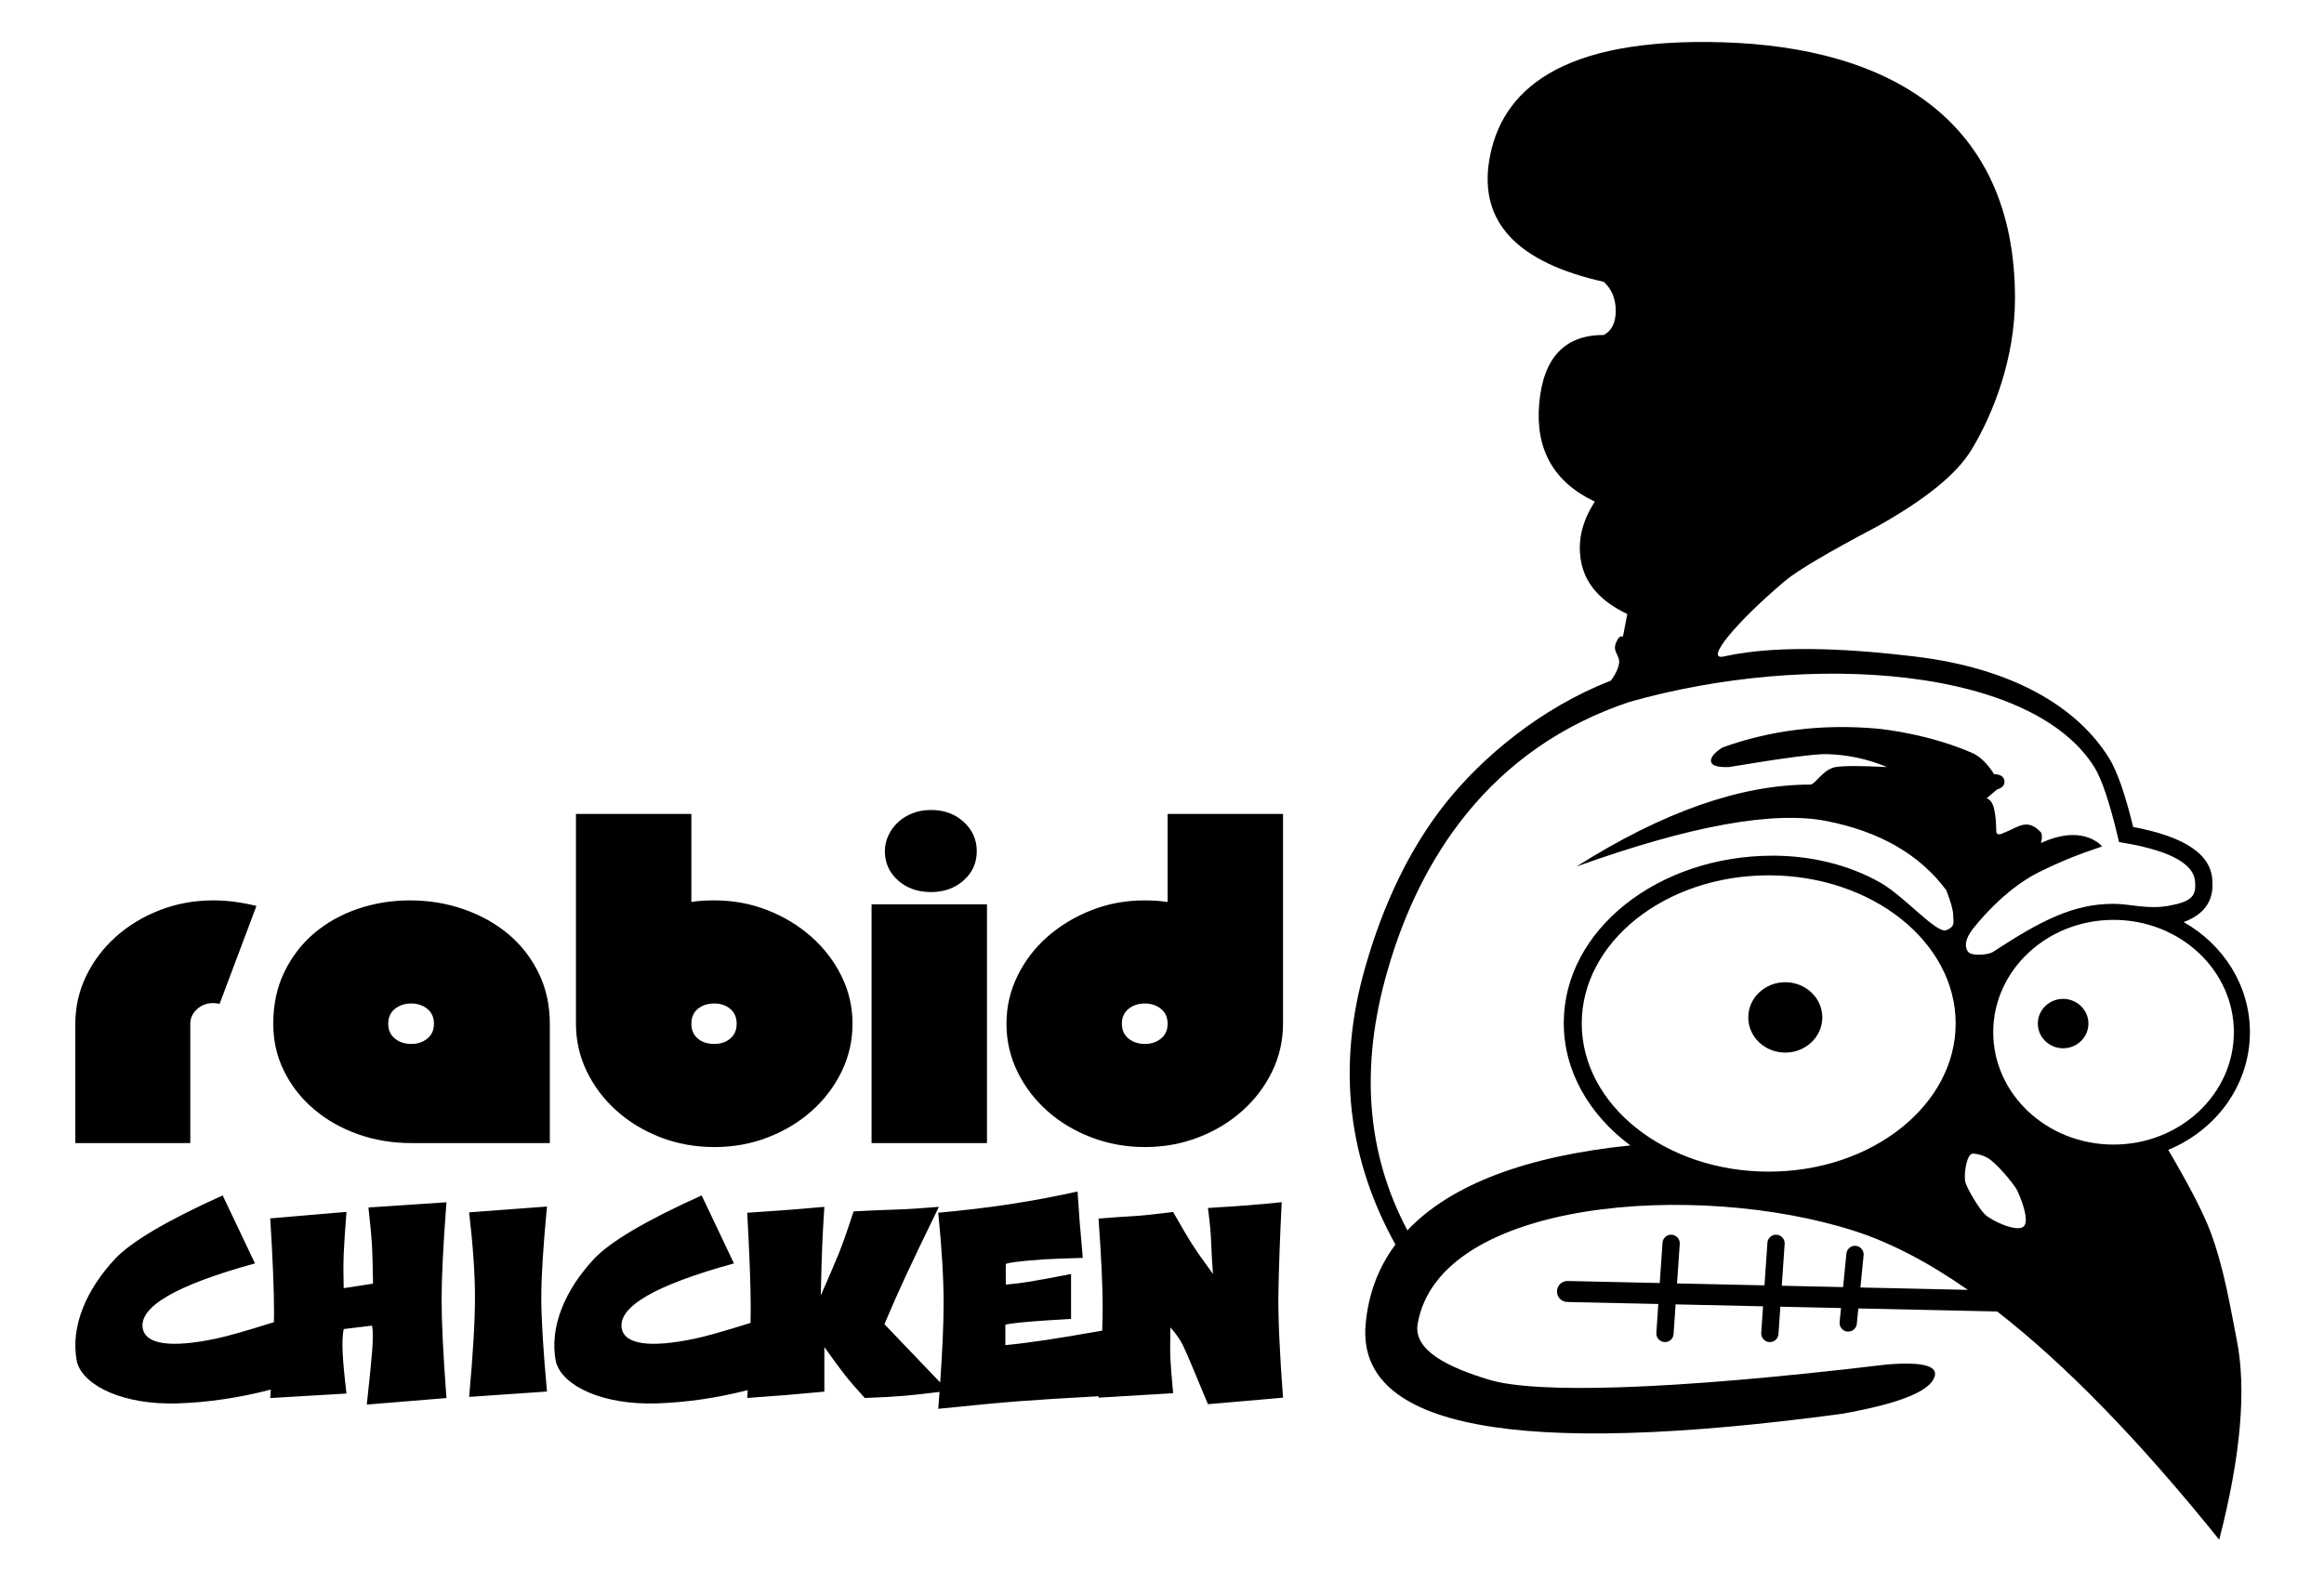
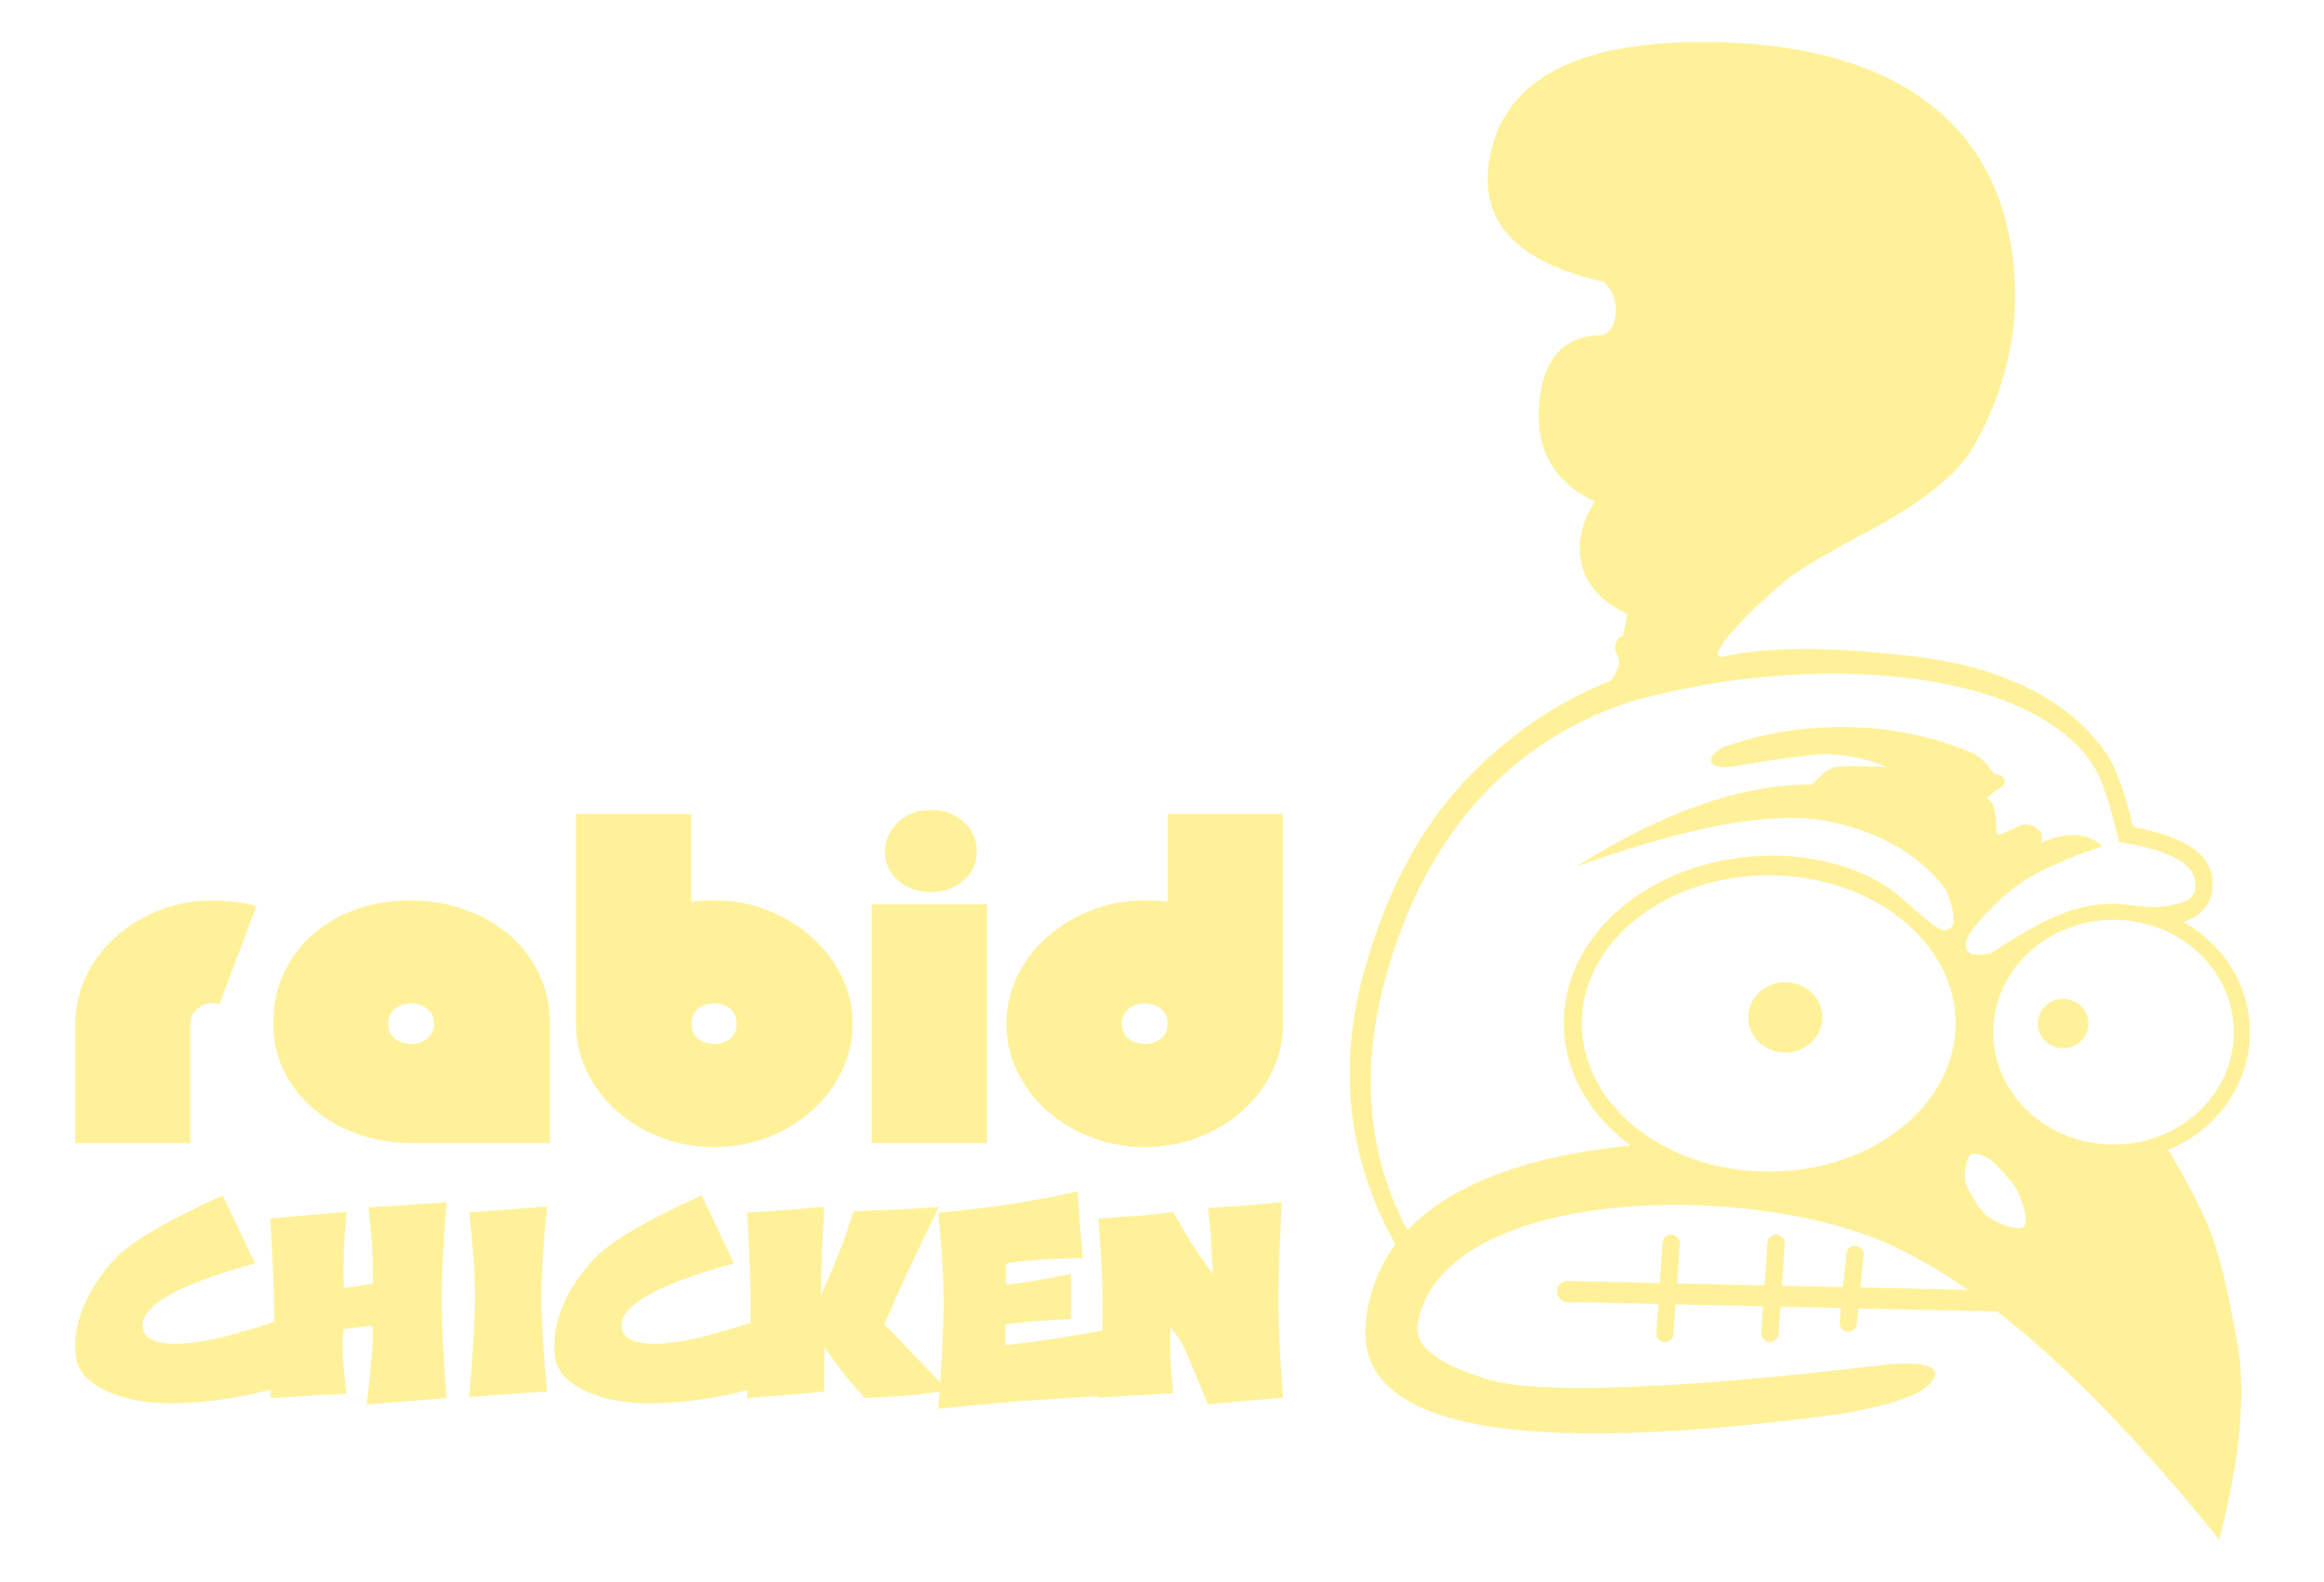
<svg xmlns="http://www.w3.org/2000/svg" width="1882px" height="1281px" viewBox="0 0 1882 1281" version="1.1">
  <defs />
  <g id="logo-rabidchicken" stroke="none" stroke-width="1" fill="none" fill-rule="evenodd">
-     <g id="logo" transform="translate(61, 34)" fill="#000000">
+     <g id="logo" transform="translate(61, 34)" fill="rgba(255,228,54,0.5)">
      <path d="M1695.528,699.552 C1712.863,696.343 1717.468,692.175 1716.645,681.132 C1716.626,666.637 1698.454,655.437 1659.55,648.75 L1654.995,647.967 L1653.928,643.467 C1647.318,615.589 1640.915,596.736 1635.005,587.273 C1611.067,548.941 1556.681,523.831 1483.104,515.023 C1413.316,506.668 1331.488,513.81 1258.442,534.528 C1203.746,552.826 1160.024,583.787 1126.294,625.474 C1097.376,661.213 1076.452,704.037 1062.784,751.586 C1040.122,829.532 1045.464,899.693 1078.726,962.466 C1113.93,925.197 1175.359,902.266 1259.268,893.671 C1226.129,868.996 1205.356,833.783 1205.356,794.498 C1205.356,719.293 1281.484,659.012 1374.747,659.012 C1403.486,659.012 1434.833,665.457 1462.207,681.132 C1481.06,691.928 1507.438,722.501 1515.176,719.359 C1522.914,716.217 1520.694,712.384 1520.694,706.93 C1520.694,703.295 1518.855,696.674 1515.176,687.067 C1493.795,658.235 1461.539,639.549 1418.409,631.011 C1375.28,622.472 1307.699,634.736 1215.669,667.803 C1285.604,623.554 1348.715,601.429 1405.004,601.429 C1408.902,601.429 1415.597,588.898 1425.345,587.273 C1432.149,586.139 1446.082,586.139 1467.146,587.273 C1451.732,580.743 1435.486,577.244 1418.409,576.778 C1408.976,576.52 1382.462,580.018 1338.867,587.273 C1329.777,587.505 1325.017,585.981 1324.586,582.7 C1324.156,579.419 1327.241,575.653 1333.843,571.402 C1372.685,557.418 1414.02,552.285 1457.847,556.004 C1467.382,556.813 1502.386,561.217 1535.892,575.711 C1542.234,578.454 1548.219,584.204 1553.846,592.96 C1558.981,593.164 1561.771,594.958 1562.213,598.345 C1562.656,601.731 1560.639,604.087 1556.163,605.412 L1547.829,612.536 C1550.784,613.613 1552.79,616.482 1553.846,621.142 C1555.43,628.131 1555.392,633.657 1555.477,636.13 C1555.561,638.602 1555.528,640.546 1556.163,641.085 C1558.188,642.803 1561.107,640.531 1562.213,640.327 C1573.623,635.833 1580.848,628.178 1591.926,640.327 C1593.503,644.287 1591.525,648.937 1591.926,648.75 C1623.893,633.82 1639.171,649.098 1641.232,651.363 C1641.802,651.99 1620.718,657.117 1590.146,672.361 C1560.938,686.925 1538.62,715.751 1535.892,719.359 C1530.308,726.742 1529.722,733.415 1532.969,737.036 C1536.217,740.656 1549.543,739.194 1552.834,737.036 C1592.392,711.099 1618.361,698.008 1650.571,698.008 C1664.127,698.008 1678.192,702.761 1695.528,699.552 Z M1761,801.997 C1761,844.656 1733.765,881.23 1694.855,897.286 C1711.686,925.862 1722.988,947.719 1728.761,962.855 C1740.284,993.064 1745.732,1028.257 1750.272,1050.783 C1758.373,1090.981 1753.664,1145.053 1736.145,1213 C1671.697,1132.882 1611.77,1071.279 1556.367,1028.193 L1443.904,1025.7 L1442.67,1038.163 C1442.289,1042.01 1438.863,1044.819 1435.018,1044.438 C1431.174,1044.057 1428.366,1040.63 1428.747,1036.783 L1429.875,1025.389 L1380.744,1024.299 L1379.228,1046.451 C1378.964,1050.307 1375.625,1053.219 1371.771,1052.955 C1367.916,1052.691 1365.006,1049.351 1365.27,1045.494 L1366.742,1023.989 L1295.927,1022.419 L1294.282,1046.451 C1294.018,1050.307 1290.68,1053.219 1286.825,1052.955 C1282.971,1052.691 1280.06,1049.351 1280.324,1045.494 L1281.925,1022.108 L1208.165,1020.473 C1203.475,1020.369 1199.757,1016.48 1199.861,1011.787 C1199.965,1007.095 1203.852,1003.375 1208.542,1003.479 L1283.087,1005.132 L1285.321,972.501 C1285.585,968.645 1288.923,965.733 1292.778,965.997 C1296.632,966.261 1299.543,969.601 1299.279,973.458 L1297.09,1005.442 L1367.904,1007.012 L1370.266,972.501 C1370.53,968.645 1373.869,965.733 1377.724,965.997 C1381.578,966.261 1384.489,969.601 1384.225,973.458 L1381.906,1007.323 L1431.556,1008.423 L1434.243,981.288 C1434.624,977.442 1438.05,974.632 1441.895,975.014 C1445.739,975.395 1448.547,978.822 1448.166,982.669 L1445.584,1008.735 L1532.616,1010.664 C1500.285,988.114 1469.569,972.177 1440.469,962.855 C1313.222,922.091 1104.407,937.256 1087.035,1038.163 C1083.324,1059.722 1111.85,1073.453 1144.849,1083.436 C1182.278,1094.759 1289.5,1092.332 1466.514,1071.158 C1497.997,1068.552 1510.67,1072.645 1504.533,1083.436 C1498.397,1094.227 1473.674,1103.441 1430.366,1111.079 C1166.212,1146.609 1037.72,1122.52 1044.89,1038.813 C1047.005,1014.128 1055.179,992.51 1069.043,973.959 C1031.643,906.622 1020.655,831.653 1044.89,748.297 C1059.041,699.066 1080.082,653.504 1110.136,615.913 C1139.565,579.103 1187.105,539.107 1243.37,517.323 C1243.688,517.232 1249.286,509.636 1250.151,503.239 C1251.016,496.842 1244.847,494.019 1247.451,487.147 C1249.187,482.566 1251.138,480.697 1253.304,481.54 L1256.794,463.307 C1236.045,453.419 1223.734,439.999 1219.859,423.045 C1215.985,406.091 1219.538,389.169 1230.518,372.279 C1197.237,356.503 1182.218,330.041 1185.459,292.891 C1188.699,255.742 1206.138,237.213 1237.774,237.303 C1244.225,233.845 1247.451,227.304 1247.451,217.68 C1247.451,208.056 1244.225,200.244 1237.774,194.244 C1168.131,178.748 1137.156,146.238 1144.849,96.712 C1153.95,39.498 1202.211,-3.884 1334.863,0.276 C1467.514,4.435 1570.761,61.948 1570.761,207.587 C1570.761,256.334 1553.09,301.446 1535.37,330.521 C1523.558,349.904 1498.359,370.408 1459.775,392.034 C1419.379,413.356 1394.196,428.247 1384.225,436.708 C1344.439,470.468 1319.1,501.224 1334.863,497.691 C1381.906,487.147 1446.453,492.53 1489.558,497.691 C1566.923,506.953 1620.241,537.215 1646.87,579.855 C1653.448,590.389 1659.899,608.924 1666.467,635.772 C1708.301,643.662 1730.444,658.005 1730.616,680.348 C1731.682,695.974 1723.409,706.944 1707.33,712.777 C1739.462,730.939 1761,764.061 1761,801.997 Z M1530.698,923.846 C1532.405,929.334 1541.235,944.307 1546.249,949.385 C1551.263,954.463 1571.868,964.212 1577.676,959.436 C1583.483,954.661 1574.006,932.671 1571.968,929.029 C1570.681,926.727 1560.861,913.482 1551.263,905.623 C1545.675,901.048 1537.439,899.963 1535.805,900.481 C1531.365,901.889 1528.99,918.359 1530.698,923.846 Z M1371.318,914.907 C1455.216,914.907 1522.722,860.817 1522.722,794.919 C1522.722,729.022 1455.216,674.931 1371.318,674.931 C1287.42,674.931 1219.915,729.022 1219.915,794.919 C1219.915,860.817 1287.42,914.907 1371.318,914.907 Z M1384.741,818.495 C1368.183,818.495 1354.76,805.737 1354.76,789.998 C1354.76,774.26 1368.183,761.501 1384.741,761.501 C1401.299,761.501 1414.722,774.26 1414.722,789.998 C1414.722,805.737 1401.299,818.495 1384.741,818.495 Z M1650.571,892.988 C1704.474,892.988 1748.008,852.153 1748.008,801.997 C1748.008,751.841 1704.474,711.006 1650.571,711.006 C1596.667,711.006 1553.133,751.841 1553.133,801.997 C1553.133,852.153 1596.667,892.988 1650.571,892.988 Z M1609.745,814.996 C1598.43,814.996 1589.258,806.042 1589.258,794.998 C1589.258,783.953 1598.43,775 1609.745,775 C1621.059,775 1630.231,783.953 1630.231,794.998 C1630.231,806.042 1621.059,814.996 1609.745,814.996 Z" id="mark" />
      <path d="M111.797,695.228 C122.821,695.228 134.444,696.727 146.666,699.725 L116.83,779.055 C115.871,778.841 115.032,778.681 114.313,778.574 C113.594,778.466 112.636,778.413 111.437,778.413 C106.405,778.413 102.091,780.072 98.496,783.391 C94.902,786.71 93.104,790.618 93.104,795.114 L93.104,891.788 L0,891.788 L0,795.114 C0,781.411 2.936,768.51 8.807,756.412 C14.679,744.315 22.707,733.716 32.892,724.616 C43.077,715.516 54.94,708.343 68.48,703.097 C82.02,697.851 96.459,695.228 111.797,695.228 Z M384.246,891.788 L272.09,891.788 C256.752,891.788 242.313,889.379 228.773,884.562 C215.233,879.744 203.37,872.999 193.185,864.328 C183,855.656 174.971,845.432 169.1,833.655 C163.229,821.879 160.293,809.032 160.293,795.114 C160.293,779.483 163.288,765.512 169.28,753.201 C175.271,740.889 183.299,730.451 193.365,721.886 C203.43,713.321 215.173,706.737 228.593,702.134 C242.014,697.53 256.153,695.228 271.011,695.228 C286.349,695.228 300.908,697.637 314.688,702.455 C328.468,707.272 340.51,714.017 350.815,722.689 C361.12,731.361 369.268,741.852 375.259,754.164 C381.251,766.476 384.246,780.126 384.246,795.114 L384.246,891.788 Z M290.423,795.114 C290.423,789.975 288.626,785.961 285.031,783.07 C281.436,780.179 277.122,778.734 272.09,778.734 C266.817,778.734 262.384,780.179 258.789,783.07 C255.194,785.961 253.397,789.975 253.397,795.114 C253.397,800.253 255.194,804.268 258.789,807.158 C262.384,810.049 266.817,811.494 272.09,811.494 C277.122,811.494 281.436,810.049 285.031,807.158 C288.626,804.268 290.423,800.253 290.423,795.114 Z M405.422,625.212 L498.886,625.212 L498.886,696.513 C503.679,695.656 509.909,695.228 517.578,695.228 C532.676,695.228 546.935,697.851 560.356,703.097 C573.776,708.343 585.639,715.516 595.944,724.616 C606.249,733.716 614.397,744.315 620.388,756.412 C626.38,768.51 629.375,781.411 629.375,795.114 C629.375,808.818 626.44,821.718 620.568,833.816 C614.697,845.914 606.668,856.512 596.483,865.612 C586.298,874.712 574.435,881.885 560.895,887.131 C547.355,892.377 532.916,895 517.578,895 C502.001,895 487.442,892.377 473.902,887.131 C460.362,881.885 448.499,874.712 438.314,865.612 C428.129,856.512 420.101,845.914 414.229,833.816 C408.358,821.718 405.422,808.818 405.422,795.114 L405.422,625.212 Z M535.552,795.114 C535.552,789.975 533.815,785.961 530.34,783.07 C526.865,780.179 522.611,778.734 517.578,778.734 C512.066,778.734 507.573,780.179 504.098,783.07 C500.623,785.961 498.886,789.975 498.886,795.114 C498.886,800.253 500.623,804.268 504.098,807.158 C507.573,810.049 512.066,811.494 517.578,811.494 C522.611,811.494 526.865,810.049 530.34,807.158 C533.815,804.268 535.552,800.253 535.552,795.114 Z M738.263,891.788 L644.799,891.788 L644.799,698.44 L738.263,698.44 L738.263,891.788 Z M729.995,655.402 C729.995,664.824 726.46,672.692 719.391,679.009 C712.321,685.325 703.514,688.484 692.969,688.484 C682.185,688.484 673.258,685.325 666.188,679.009 C659.118,672.692 655.584,664.824 655.584,655.402 C655.584,650.906 656.542,646.624 658.459,642.555 C660.377,638.487 663.013,634.901 666.368,631.796 C669.723,628.691 673.677,626.282 678.231,624.569 C682.784,622.856 687.697,622 692.969,622 C703.514,622 712.321,625.212 719.391,631.635 C726.46,638.059 729.995,645.981 729.995,655.402 Z M884.536,625.212 L978,625.212 L978,795.114 C978,808.818 975.064,821.718 969.193,833.816 C963.321,845.914 955.293,856.512 945.108,865.612 C934.923,874.712 923.06,881.885 909.52,887.131 C895.98,892.377 881.541,895 866.203,895 C850.865,895 836.367,892.377 822.707,887.131 C809.046,881.885 797.124,874.712 786.939,865.612 C776.754,856.512 768.725,845.914 762.854,833.816 C756.982,821.718 754.047,808.818 754.047,795.114 C754.047,781.411 757.042,768.457 763.034,756.252 C769.025,744.047 777.173,733.448 787.478,724.455 C797.783,715.462 809.646,708.343 823.066,703.097 C836.487,697.851 850.746,695.228 865.844,695.228 C869.438,695.228 872.734,695.335 875.729,695.549 C878.725,695.764 881.661,696.085 884.536,696.513 L884.536,625.212 Z M884.536,795.114 C884.536,789.975 882.739,785.961 879.144,783.07 C875.549,780.179 871.236,778.734 866.203,778.734 C860.931,778.734 856.497,780.179 852.902,783.07 C849.308,785.961 847.51,789.975 847.51,795.114 C847.51,800.253 849.308,804.268 852.902,807.158 C856.497,810.049 860.931,811.494 866.203,811.494 C871.236,811.494 875.549,810.049 879.144,807.158 C882.739,804.268 884.536,800.253 884.536,795.114 Z" id="rabid" />
      <path d="M828.687,1096.812 C800.861,1098.342 779.648,1099.667 765.048,1100.789 C748.87,1102.032 726.786,1104.102 698.797,1107 C699.168,1102.304 699.515,1097.743 699.838,1093.317 C687.516,1094.844 677.984,1095.897 671.242,1096.474 C663.27,1097.158 652.625,1097.741 639.309,1098.223 C632.811,1091.133 627.577,1085.088 623.606,1080.088 C619.635,1075.088 613.958,1067.393 606.574,1057.004 L606.574,1093.089 C593.668,1094.303 583.657,1095.202 576.54,1095.787 C569.424,1096.372 558.617,1097.184 544.119,1098.223 C544.247,1096.074 544.37,1093.958 544.489,1091.876 C519.523,1098.237 494.983,1101.813 470.871,1102.605 C427.57,1104.028 394.713,1088.813 389.246,1069.16 C383.324,1040.335 397.356,1009.978 419.759,985.873 C432.873,971.763 462.022,954.531 507.207,934.177 L533.375,989.24 C469.448,1006.828 439.164,1024.426 442.524,1042.035 C444.924,1054.611 464.62,1057.983 501.755,1050.175 C510.595,1048.317 525.611,1044.067 546.804,1037.427 C546.893,1033.048 546.937,1029.014 546.937,1025.326 C546.937,1008.35 545.998,982.647 544.119,948.216 C553.841,947.554 562.796,946.932 570.985,946.352 C579.174,945.771 591.037,944.796 606.574,943.424 C605.768,955.715 605.178,966.468 604.804,975.683 C604.431,984.897 604.049,998.075 603.661,1015.217 C610.116,1000.641 614.946,989.399 618.149,981.489 C621.353,973.579 625.389,962.114 630.259,947.093 C644.55,946.364 656.089,945.871 664.877,945.613 C673.664,945.356 685.142,944.626 699.311,943.424 C687.403,967.85 678.511,986.395 672.634,999.057 C666.757,1011.718 660.947,1024.85 655.204,1038.451 L700.383,1085.662 C702.228,1059.02 703.15,1037.662 703.15,1021.588 C703.15,1001.429 701.699,976.962 698.797,948.188 C719.09,946.373 738.418,944.066 756.78,941.269 C775.143,938.471 793.42,935.048 811.611,931 C812.144,939.617 812.701,947.609 813.283,954.976 C813.865,962.343 814.723,972.27 815.857,984.758 C800.127,985.219 789.531,985.631 784.07,985.992 C761.972,987.456 753.566,989.103 753.527,989.851 C753.431,991.682 753.431,997.2 753.527,1006.407 C759.374,1005.942 765.971,1005.113 773.319,1003.917 C780.667,1002.722 791.681,1000.688 806.359,997.814 C806.359,1004.736 806.359,1010.275 806.359,1014.429 C806.359,1018.583 806.359,1025.17 806.359,1034.188 C790.199,1035.133 779.186,1035.857 773.319,1036.362 C762.813,1037.266 753.141,1038.412 753.141,1039.058 C753.141,1043.272 753.141,1048.728 753.141,1055.424 C762.979,1054.474 773.928,1053.095 785.989,1051.284 C797.742,1049.52 812.937,1046.99 831.574,1043.692 C831.825,1036.341 831.951,1029.898 831.951,1024.364 C831.951,1007.883 830.836,984.072 828.607,952.931 C840.203,952.004 849.585,951.342 856.755,950.946 C863.924,950.55 874.68,949.436 889.024,947.606 C895.763,959.524 900.954,968.316 904.596,973.982 C908.238,979.649 913.796,987.582 921.27,997.781 C920.531,987.697 920.042,979.088 919.803,971.953 C919.563,964.817 918.697,955.616 917.204,944.348 C931.828,943.442 942.819,942.701 950.177,942.124 C957.534,941.547 966.454,940.728 976.936,939.667 C975.48,969.205 974.593,993.626 974.275,1012.93 C973.957,1032.234 975.199,1060.586 978,1097.984 L917.204,1103.255 C906.101,1076.359 899.389,1060.538 897.069,1055.792 C894.749,1051.045 891.329,1046.139 886.809,1041.072 C886.557,1052.222 886.557,1060.681 886.809,1066.449 C887.061,1072.218 887.799,1081.522 889.024,1094.362 L828.607,1097.984 C828.634,1097.592 828.661,1097.202 828.687,1096.812 Z M160.826,1036.828 C160.88,1033.717 160.907,1030.78 160.907,1028.019 C160.907,1011.135 159.89,986.052 157.854,952.768 L219.583,947.508 C218.349,963.099 217.594,974.676 217.316,982.24 C217.039,989.804 217.039,998.82 217.316,1009.287 L241.08,1005.632 C240.932,993.607 240.677,983.832 240.314,976.308 C239.95,968.784 238.968,957.994 237.366,943.94 L300.547,939.744 C297.925,974.324 296.614,1000.657 296.614,1018.744 C296.614,1036.831 297.925,1063.342 300.547,1098.275 L236.021,1103.572 C238.082,1085.034 239.513,1070.831 240.314,1060.962 C241.114,1051.093 241.114,1043.982 240.314,1039.628 L217.316,1042.404 C216.411,1047.003 216.127,1053.189 216.464,1060.962 C216.801,1068.735 217.841,1079.961 219.583,1094.639 L157.854,1098.275 C158.012,1095.957 158.163,1093.677 158.308,1091.437 C132.753,1098.073 107.645,1101.795 82.984,1102.605 C39.683,1104.028 6.826,1088.813 1.359,1069.16 C-4.564,1040.335 9.468,1009.978 31.872,985.873 C44.985,971.763 74.135,954.531 119.32,934.177 L145.488,989.24 C81.56,1006.828 51.276,1024.426 54.637,1042.035 C57.037,1054.611 76.732,1057.983 113.868,1050.175 C122.971,1048.261 138.623,1043.812 160.826,1036.828 Z M318.907,947.892 L381.951,943.172 C378.879,975.369 377.344,999.968 377.344,1016.969 C377.344,1033.969 378.879,1059.313 381.951,1093.002 L318.907,1097.349 C322.063,1062.734 323.64,1035.941 323.64,1016.969 C323.64,997.997 322.063,974.971 318.907,947.892 Z" id="chicken" />
    </g>
  </g>
</svg>
